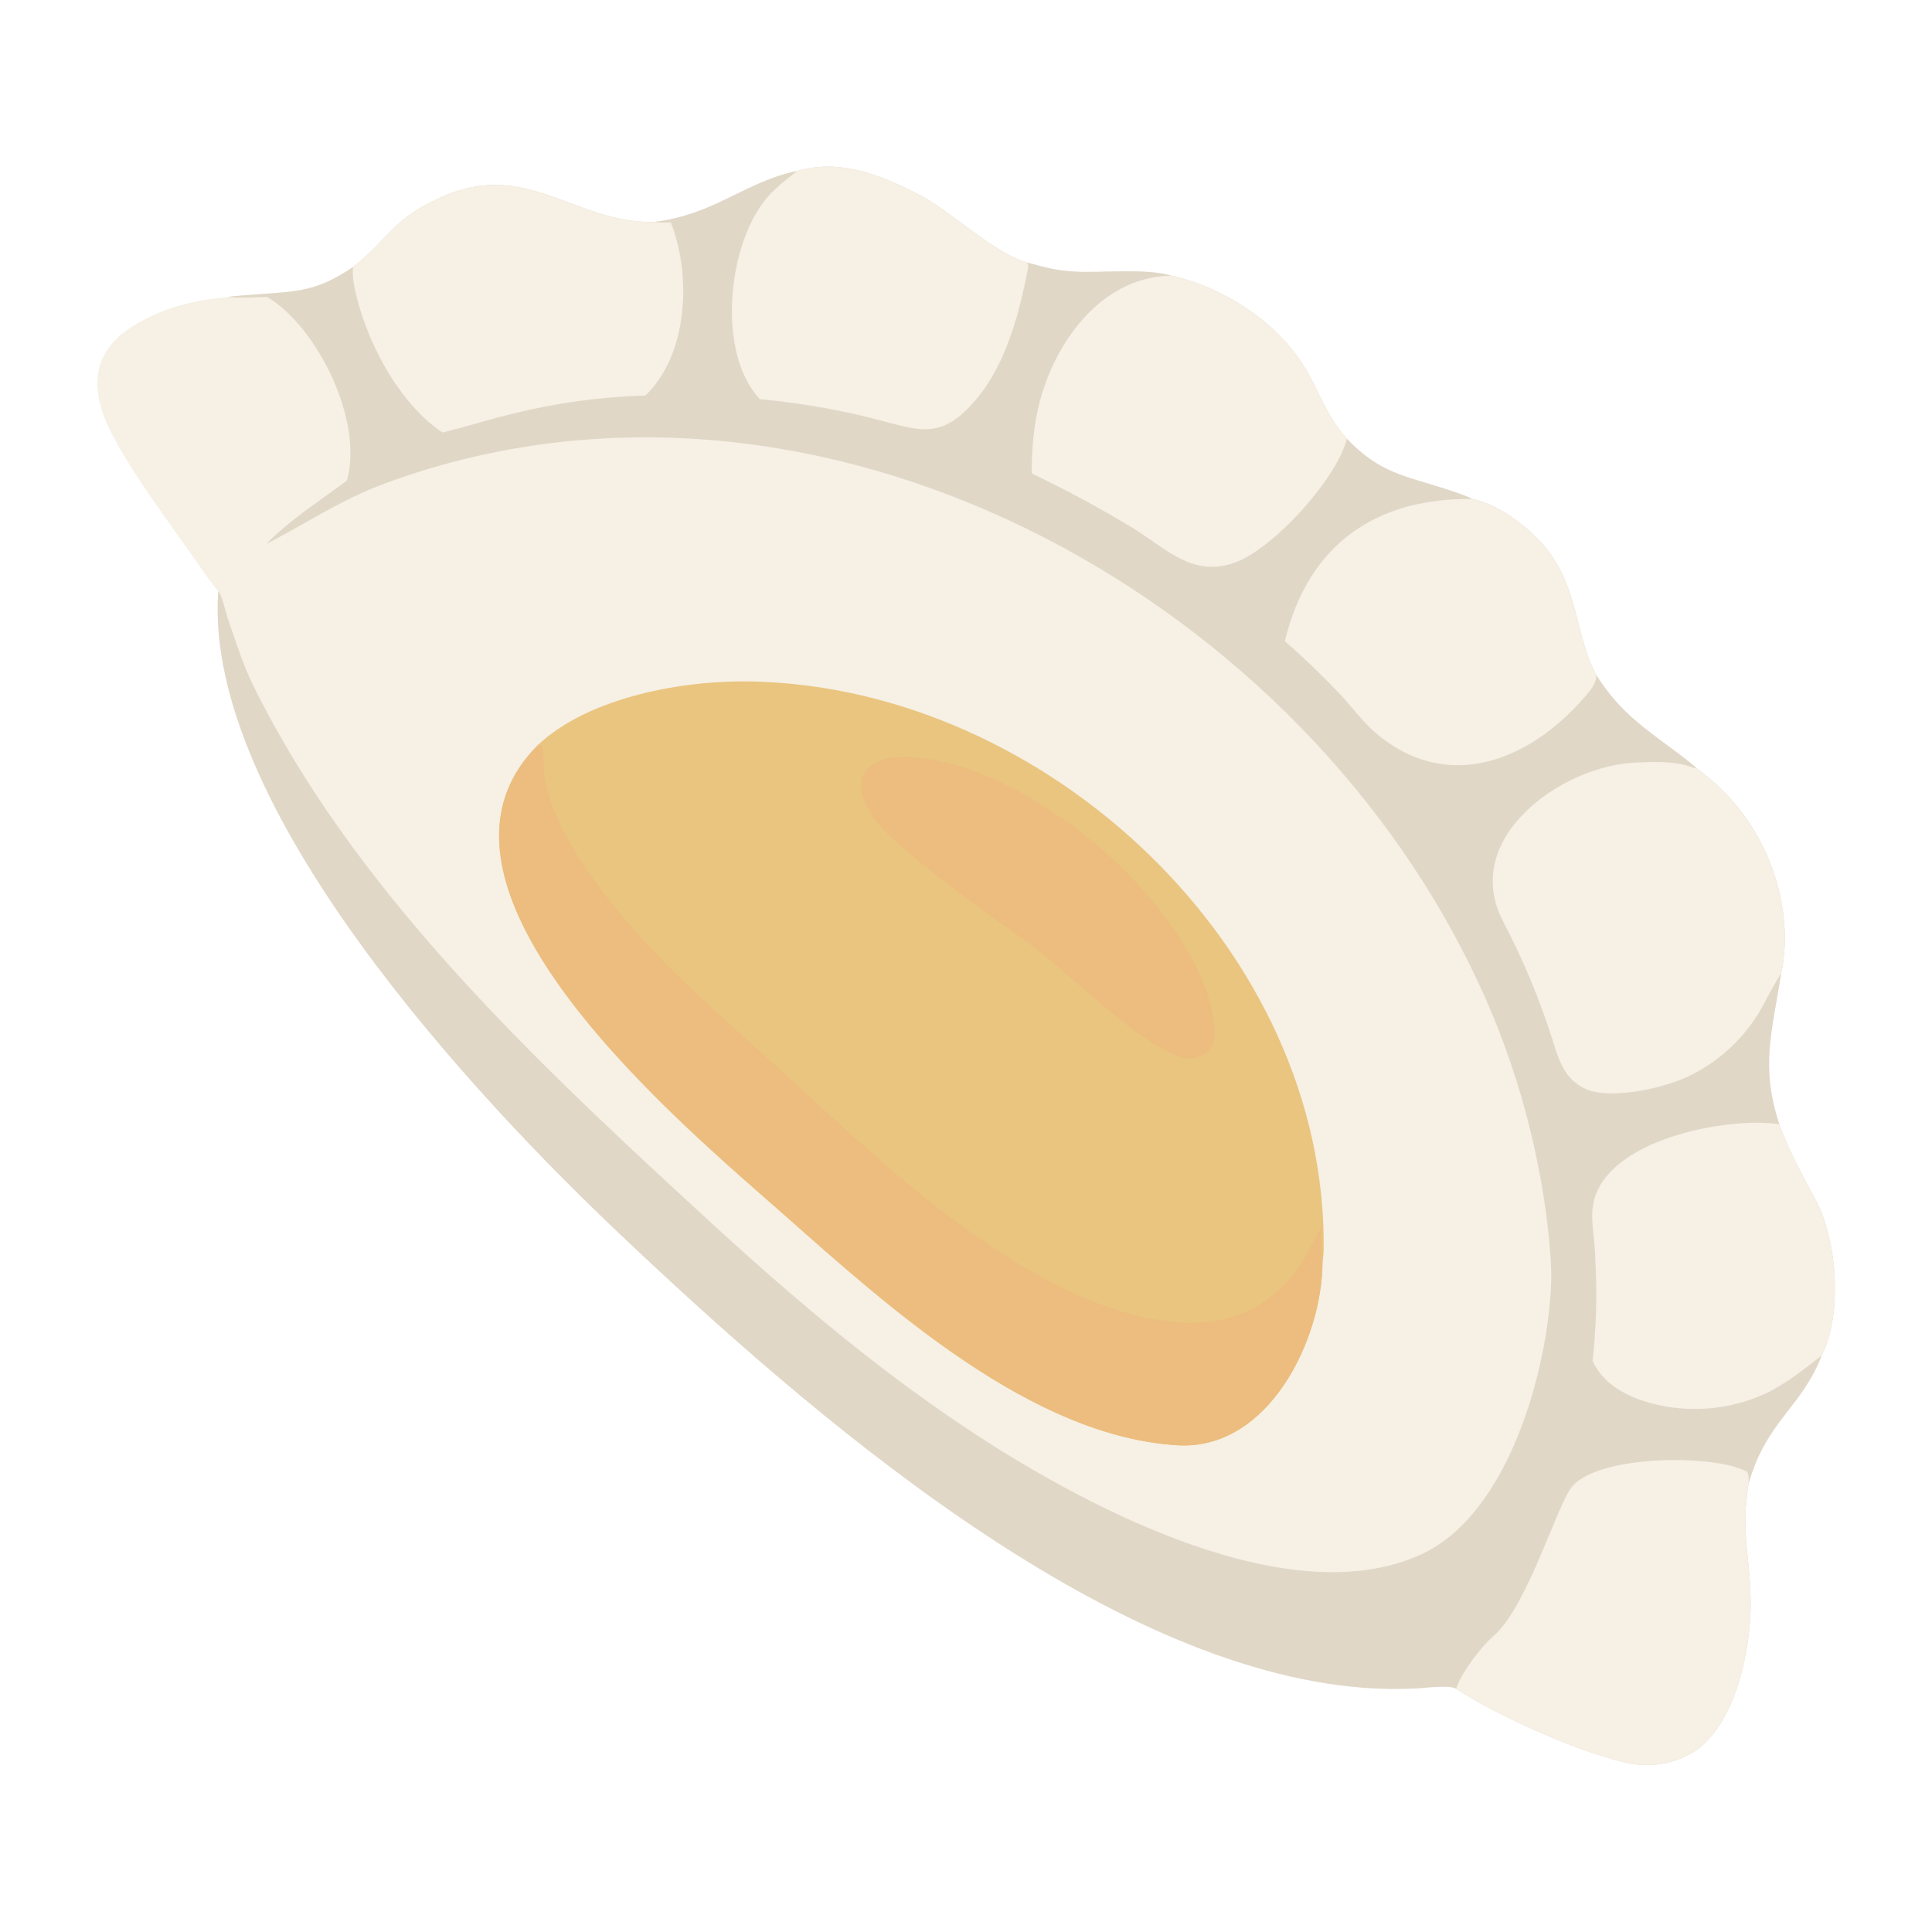
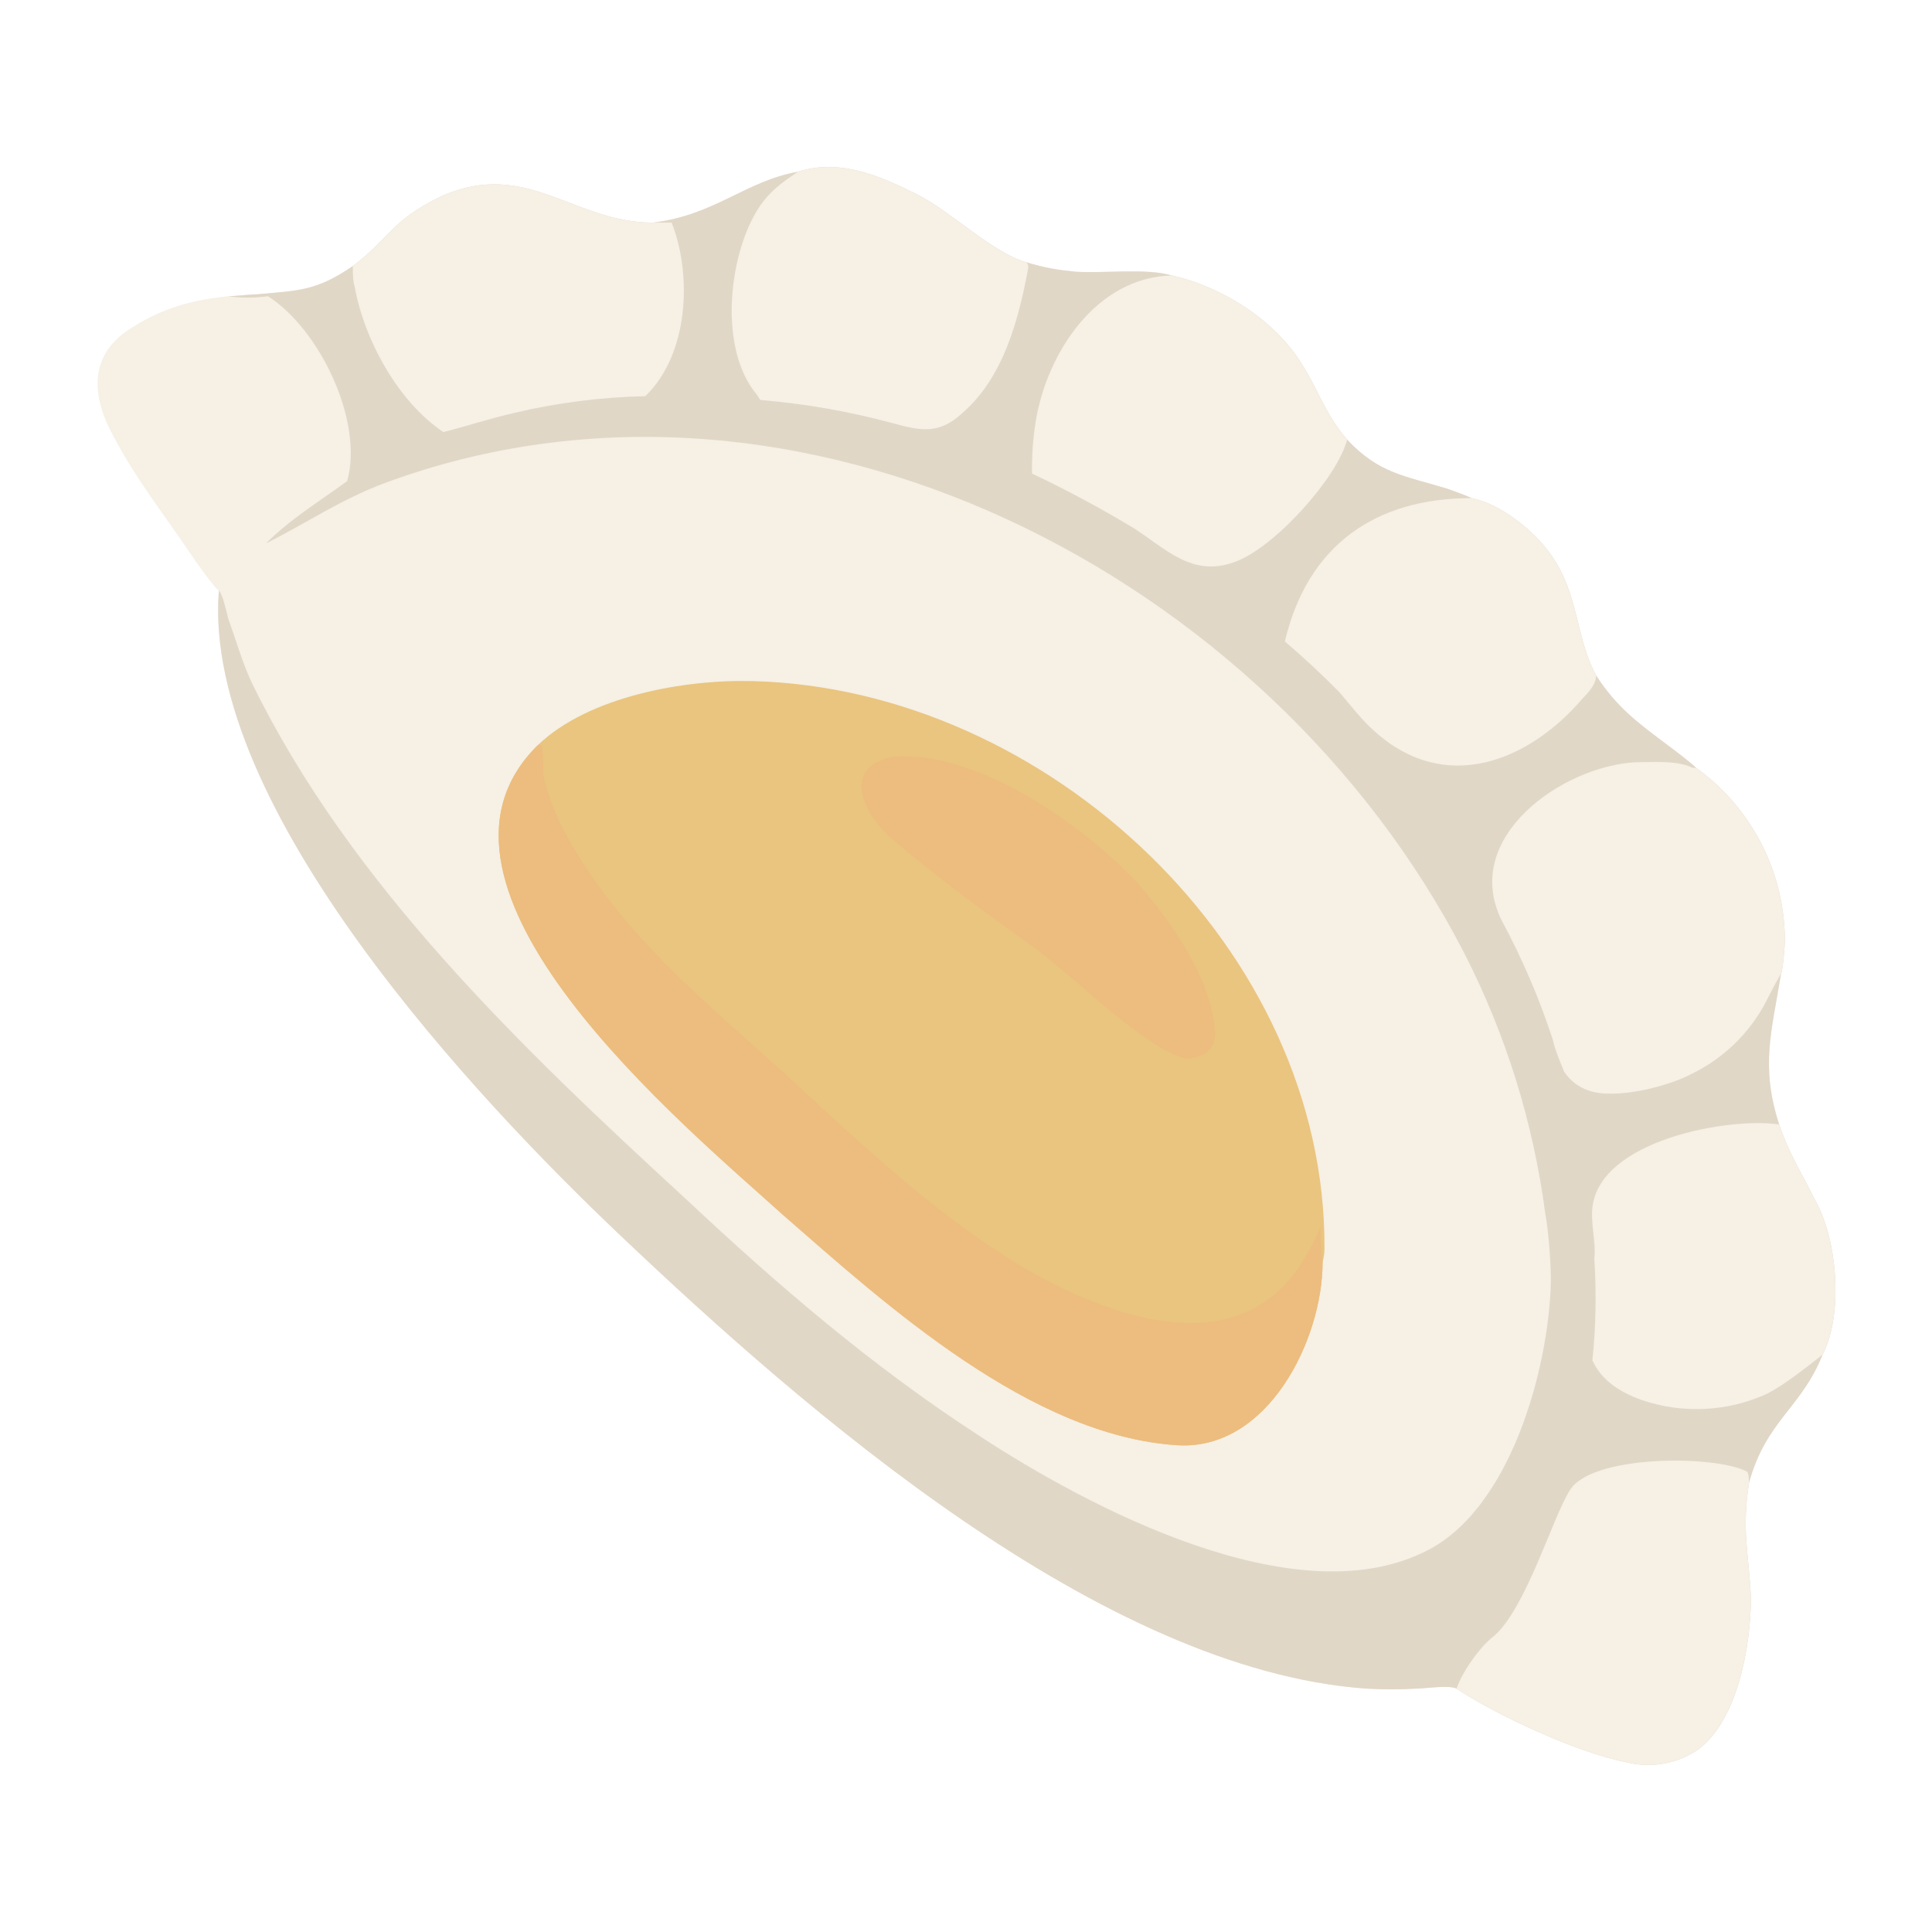
- <svg xmlns="http://www.w3.org/2000/svg" width="2048" height="2048" preserveAspectRatio="none" style="display:block" viewBox="72.9 75.4 1901.1 1901.1">
-   <path fill="#F6F0E5" d="M857.4 243.6c42.1-12.1 81.4 3.8 118.6 22.7 33.3 16.9 73.2 57.4 107.4 67.4 18.4 5 28.8 8 48.1 9 26.3 1.3 70-3.5 94 4 49.6 10.7 102 44.3 129.3 87.1 16.4 25.9 21.5 48.7 43.4 73.3 32.6 34 55.7 36 99 50 5.2 1.8 20.7 6.8 24.4 9.3 27.4 5.3 61 31.3 77.6 55 27.4 39.4 24.4 81 44.5 118.3 20.5 32.1 40.2 47.2 70.5 69.6 7.7 5.7 21.7 15.8 28.4 22.3a209 209 0 0 1 86.7 169.6c0 4.5-2 28.1-3.7 31.7-9 58.5-20.7 91.3-1.8 148.9 10 27.4 22 48.7 35.6 74.1 21.3 39.7 26.8 112.6 6 153.4-19.6 51-54.2 64.1-71.9 126-7.7 48.2 1 67.7 2 113 1.1 45.7-13.4 121.6-54 149.7a88 88 0 0 1-69 11.7c-46.9-10.4-127-46.4-166.8-72.6-6.5-4-30.4-.7-38.9-.3a429 429 0 0 1-50.2-.5c-259.5-18.6-550.3-273-732.3-445.2-141.8-134-412-421.5-396.6-634-3.3-3-21.5-29-25-34-26.6-38.4-56.2-76.7-78.3-118-22.4-42.1-24.8-81.9 20.1-109.2 30.6-18.6 58-24.7 93-28.3 5-1 22.2-2 27.8-2.5 42.2-3 60-3.3 95-27 37.7-29.7 37.2-46.3 87.1-68.8 83.4-37.5 130.4 25.5 208.6 24.6 60.8-7.4 90.5-40 141.4-50.3" />
-   <path fill="#E0D7C7" d="M857.4 243.6c42.1-12.1 81.4 3.8 118.6 22.7 33.3 16.9 73.2 57.4 107.4 67.4 18.4 5 28.8 8 48.1 9 26.3 1.3 70-3.5 94 4 49.6 10.7 102 44.3 129.3 87.1 16.4 25.9 21.5 48.7 43.4 73.3 32.6 34 55.7 36 99 50 5.2 1.8 20.7 6.8 24.4 9.3 27.4 5.3 61 31.3 77.6 55 27.4 39.4 24.4 81 44.5 118.3 20.5 32.1 40.2 47.2 70.5 69.6 7.7 5.7 21.7 15.8 28.4 22.3a209 209 0 0 1 86.7 169.6c0 4.5-2 28.1-3.7 31.7-9 58.5-20.7 91.3-1.8 148.9 10 27.4 22 48.7 35.6 74.1 21.3 39.7 26.8 112.6 6 153.4-19.6 51-54.2 64.1-71.9 126-7.7 48.2 1 67.7 2 113 1.1 45.7-13.4 121.6-54 149.7a88 88 0 0 1-69 11.7c-46.9-10.4-127-46.4-166.8-72.6-6.5-4-30.4-.7-38.9-.3a429 429 0 0 1-50.2-.5c-259.5-18.6-550.3-273-732.3-445.2-141.8-134-412-421.5-396.6-634 3.4 3 7.2 20.7 9.4 27 7 20.6 15.2 46.2 24.8 65.5 96.7 196.2 265 357.9 424.1 504.5 91.7 85 184.3 166.1 289.9 234.7 108.1 70.3 308 176.6 437.2 115.3 84.4-40 123.2-181.1 126.2-267.2.6-18.1-2.5-48.2-5-67.4a788 788 0 0 0-81.5-257.3c-190.4-370.5-654.2-611.5-1061.4-461-43.8 16.3-76.3 38.8-116.5 59.5 24.1-24.6 52.2-41.8 79.4-62.5 16.4-58-28.1-150.1-78.4-180.6-11.8.3-26.9 1.2-38.4 0 5-1 22.2-2 27.8-2.5 42.2-3 60-3.3 95-27 37.7-29.7 37.2-46.3 87.1-68.8 83.4-37.5 130.4 25.5 208.6 24.6 60.8-7.4 90.5-40 141.4-50.3" />
-   <path fill="#F6F0E5" d="M1825.6 1033a513 513 0 0 0-15.5 27.3 164 164 0 0 1-71.5 72.1c-23.8 13-76.5 24.7-102.2 15.8a46 46 0 0 1-23.5-18.9c-5.5-8.6-9.7-21.7-12.6-31.5a717 717 0 0 0-48.7-116.4c-41.7-81.6 58-152.4 130.4-155.6 17-.7 35.8-1.8 52.3 3.4 3.5 1.1 4.4 1.7 8.3 2.4a209 209 0 0 1 86.7 169.6c0 4.5-2 28.1-3.7 31.7" />
-   <path fill="#F6F0E5" d="M1505.7 1737c5.5-16.5 25.4-42 37.3-52.3 31-26.9 58.1-116.2 74.3-143 21.5-35.4 142.8-35.8 174.1-18.3 3 1.6 2.1 9 2.1 11.9-7.7 48.2 1 67.7 2 113 1.1 45.7-13.4 121.6-54 149.7a88 88 0 0 1-69 11.7c-46.9-10.4-127-46.4-166.8-72.6" />
-   <path fill="#F6F0E5" d="M1225.5 346.7c49.6 10.7 102 44.3 129.3 87.1 16.4 25.9 21.5 48.7 43.4 73.3-9 38.1-72 108.7-111 122.2-40.7 14.1-66.8-13.8-98-33.3a1126 1126 0 0 0-101-54.7 291 291 0 0 1 3.9-52.6c11.1-66.1 59.3-141.2 133.4-142" />
-   <path fill="#F6F0E5" d="M420.3 338c37.7-29.6 37.2-46.2 87.1-68.7 83.4-37.5 130.4 25.5 208.6 24.6 6.7.5 10.3.7 17 .4 20.4 51.6 17.3 129.7-25 170.3a614 614 0 0 0-131 18c-23.1 5.6-46 12.9-68.7 18.4-43.9-29.3-76.2-92-86.6-142.7-1.4-7.1-2-13-1.4-20.2" />
-   <path fill="#F6F0E5" d="M1521.6 566.4c27.4 5.3 61 31.3 77.6 55 27.4 39.4 24.4 81 44.5 118.3.2 8.6-6.6 16-12.4 22.7-55 62.9-135.7 93.7-205.4 33.7-12.2-10.6-24-26.7-35.6-38.9a831 831 0 0 0-53.1-50.9c22.7-94.5 88.9-141.1 184.4-139.9" />
-   <path fill="#F6F0E5" d="M857.4 243.6c42.1-12.1 81.4 3.8 118.6 22.7 33.3 16.9 73.2 57.4 107.4 67.4.9 1.6 1.6 2.9 1.2 4.9-9.6 50.5-24.9 108-64.4 143.6-24 21.6-43.8 16.6-71.6 9.4a729 729 0 0 0-128-23.4l-4-4.6c-35.6-45.3-27.3-133.2 1.4-180.2 11.2-18.4 23.2-27 39.4-39.8" />
-   <path fill="#F6F0E5" d="M1640 1414.6a595 595 0 0 0 2.6-100.9c.1-15.6-4.4-34.7-2.5-50 8-67.3 134.6-90 183.7-82 10 27.5 22 48.8 35.6 74.2 21.3 39.7 26.8 112.6 6 153.4-16.6 13-35.7 28.2-54.8 37.2a167 167 0 0 1-123 6.7c-20.4-7.4-38.1-18.4-47.6-38.6" />
-   <path fill="#EAC57F" d="M602.4 808.3C653 761 746 744.3 814 746c289.1 6.7 564.5 263.4 561.4 558.4q-.1 6.3-1.1 12.5c-.1 77-53.4 186-142.5 180.7-144.3-8.5-285.3-136.7-387.5-227-97.5-86.2-382.8-321.8-241.8-462.2" />
-   <path fill="#ECBD7E" d="m602.4 808.3 4 1.2c1.6 6.1 1.2 20.5 2 28.4 2 18.4 13.6 46.4 22.7 62.5 53.5 94 138 162.1 216.4 234 73.5 67.3 144 134.3 230 186 85.3 51.2 216.4 100.4 280.4-9.2q8.1-14.3 15.5-29c0 8.7-.3 26.7.8 34.6-.1 77-53.4 186-142.5 180.7-144.3-8.5-285.3-136.7-387.5-227-97.5-86.2-382.8-321.8-241.8-462.2" />
-   <path fill="#ECBD7E" d="M952.5 820.7c80.8-5.8 181.4 62.6 235.6 120 34.7 36.9 79.4 98.2 79.8 151.2 0 18-12.3 25.7-28.8 25.1-45.4-12.3-114.2-84.8-154.7-114-46-33-95-67.3-136.6-105.6-26.2-24.1-47.6-69 4.7-76.7" />
+ <svg xmlns="http://www.w3.org/2000/svg" preserveAspectRatio="none" style="display:block" viewBox="0 0 1024 1024">
+   <path fill="#F6F0E5" d="M423 91c22-7 43 2 63 12 18 9 40 31 58 36 10 3 16 4 26 5 14 1 38-2 51 2 27 6 55 24 69 47 9 14 12 26 24 40 17 18 30 19 53 26 3 1 11 4 13 5 15 3 33 17 42 30 15 21 13 44 24 64 11 17 22 25 38 37 4 3 12 9 15 12a113 113 0 0 1 47 92c0 2-1 15-2 17-5 31-11 49-1 80 5 15 12 26 19 40 12 21 15 61 4 82-11 28-30 35-39 68-4 26 0 37 1 61 0 25-7 66-29 81a47 47 0 0 1-37 6c-26-5-69-25-90-39-4-2-17 0-21 0a231 231 0 0 1-27 0c-140-10-297-147-395-240-76-72-222-227-213-342-2-1-12-15-14-18-14-21-30-41-42-64-12-22-13-44 11-58 16-10 31-14 50-16 3 0 12-1 15-1 23-2 32-2 51-15 20-15 20-24 47-37 45-20 70 14 112 14 33-4 49-22 77-27" />
+   <path fill="#E0D7C7" d="M423 91c22-7 43 2 63 12 18 9 40 31 58 36 10 3 16 4 26 5 14 1 38-2 51 2 27 6 55 24 69 47 9 14 12 26 24 40 17 18 30 19 53 26 3 1 11 4 13 5 15 3 33 17 42 30 15 21 13 44 24 64 11 17 22 25 38 37 4 3 12 9 15 12a113 113 0 0 1 47 92c0 2-1 15-2 17-5 31-11 49-1 80 5 15 12 26 19 40 12 21 15 61 4 82-11 28-30 35-39 68-4 26 0 37 1 61 0 25-7 66-29 81a47 47 0 0 1-37 6c-26-5-69-25-90-39-4-2-17 0-21 0a231 231 0 0 1-27 0c-140-10-297-147-395-240-76-72-222-227-213-342 2 2 4 11 5 15 4 11 8 25 13 35 52 106 143 193 229 272 49 46 99 89 156 126 58 38 166 95 235 62 46-21 67-97 68-144 0-9-1-25-3-36a424 424 0 0 0-43-138C673 305 423 175 204 256c-24 9-41 21-63 32 13-13 28-22 43-33 9-32-15-81-42-98-7 1-15 1-21 0 3 0 12-1 15-1 23-2 32-2 51-15 20-15 20-24 47-37 45-20 70 14 112 14 33-4 49-22 77-27" />
+   <path fill="#F6F0E5" d="M944 516a276 276 0 0 0-8 15 88 88 0 0 1-39 38c-13 7-41 14-55 9a25 25 0 0 1-13-10c-2-5-5-12-6-17a386 386 0 0 0-27-63c-22-44 32-82 71-84 9 0 19-1 28 2 2 1 2 1 4 1a113 113 0 0 1 47 92c0 2-1 15-2 17" />
+   <path fill="#F6F0E5" d="M772 895c3-9 13-23 20-28 17-15 31-63 40-77 11-19 77-19 94-10 1 1 1 5 1 6-4 26 0 37 1 61 0 25-7 66-29 81a47 47 0 0 1-37 6c-26-5-69-25-90-39" />
+   <path fill="#F6F0E5" d="M621 146c27 6 55 24 69 47 9 14 12 26 24 40-5 20-39 58-60 65-22 8-36-7-53-18a607 607 0 0 0-54-29 157 157 0 0 1 2-28c6-36 32-76 72-77" />
+   <path fill="#F6F0E5" d="M187 141c20-15 20-24 47-37 45-20 70 14 112 14h10c11 28 9 70-14 92a331 331 0 0 0-70 9c-13 3-25 7-37 10-24-16-42-49-47-77-1-3-1-7-1-11" />
+   <path fill="#F6F0E5" d="M780 264c15 3 33 17 42 30 15 21 13 44 24 64 0 4-3 8-7 12-29 34-73 51-110 18-7-6-13-14-19-21a448 448 0 0 0-29-27c12-51 48-76 99-76" />
+   <path fill="#F6F0E5" d="M423 91c22-7 43 2 63 12 18 9 40 31 58 36 1 1 1 2 1 3-5 27-13 58-35 77-13 12-23 9-38 5a393 393 0 0 0-69-12l-2-3c-20-24-15-72 0-97 6-10 13-15 22-21" />
+   <path fill="#F6F0E5" d="M844 721a320 320 0 0 0 1-54c1-8-2-19-1-27 4-36 73-48 99-44 5 15 12 26 19 40 12 21 15 61 4 82-9 7-20 16-30 21a90 90 0 0 1-66 3c-11-4-21-10-26-21" />
+   <path fill="#EAC57F" d="M285 395c27-26 78-35 114-34 156 4 304 142 303 301q0 3-1 7c0 41-29 100-77 97-78-5-153-74-208-122-53-47-207-174-131-249" />
+   <path fill="#ECBD7E" d="M285 395h2c1 4 1 11 1 16 2 10 8 25 13 33 28 51 74 88 116 126 40 37 78 73 124 101 46 27 117 54 151-5q5-8 8-16c0 5 0 14 1 19 0 41-29 100-77 97-78-5-154-74-209-122-52-47-206-174-130-249" />
+   <path fill="#ECBD7E" d="M474 401c43-3 97 34 127 65 18 20 42 53 43 82 0 9-7 13-16 13-24-7-61-46-83-61-25-18-51-37-74-57-14-13-25-37 3-42" />
</svg>
